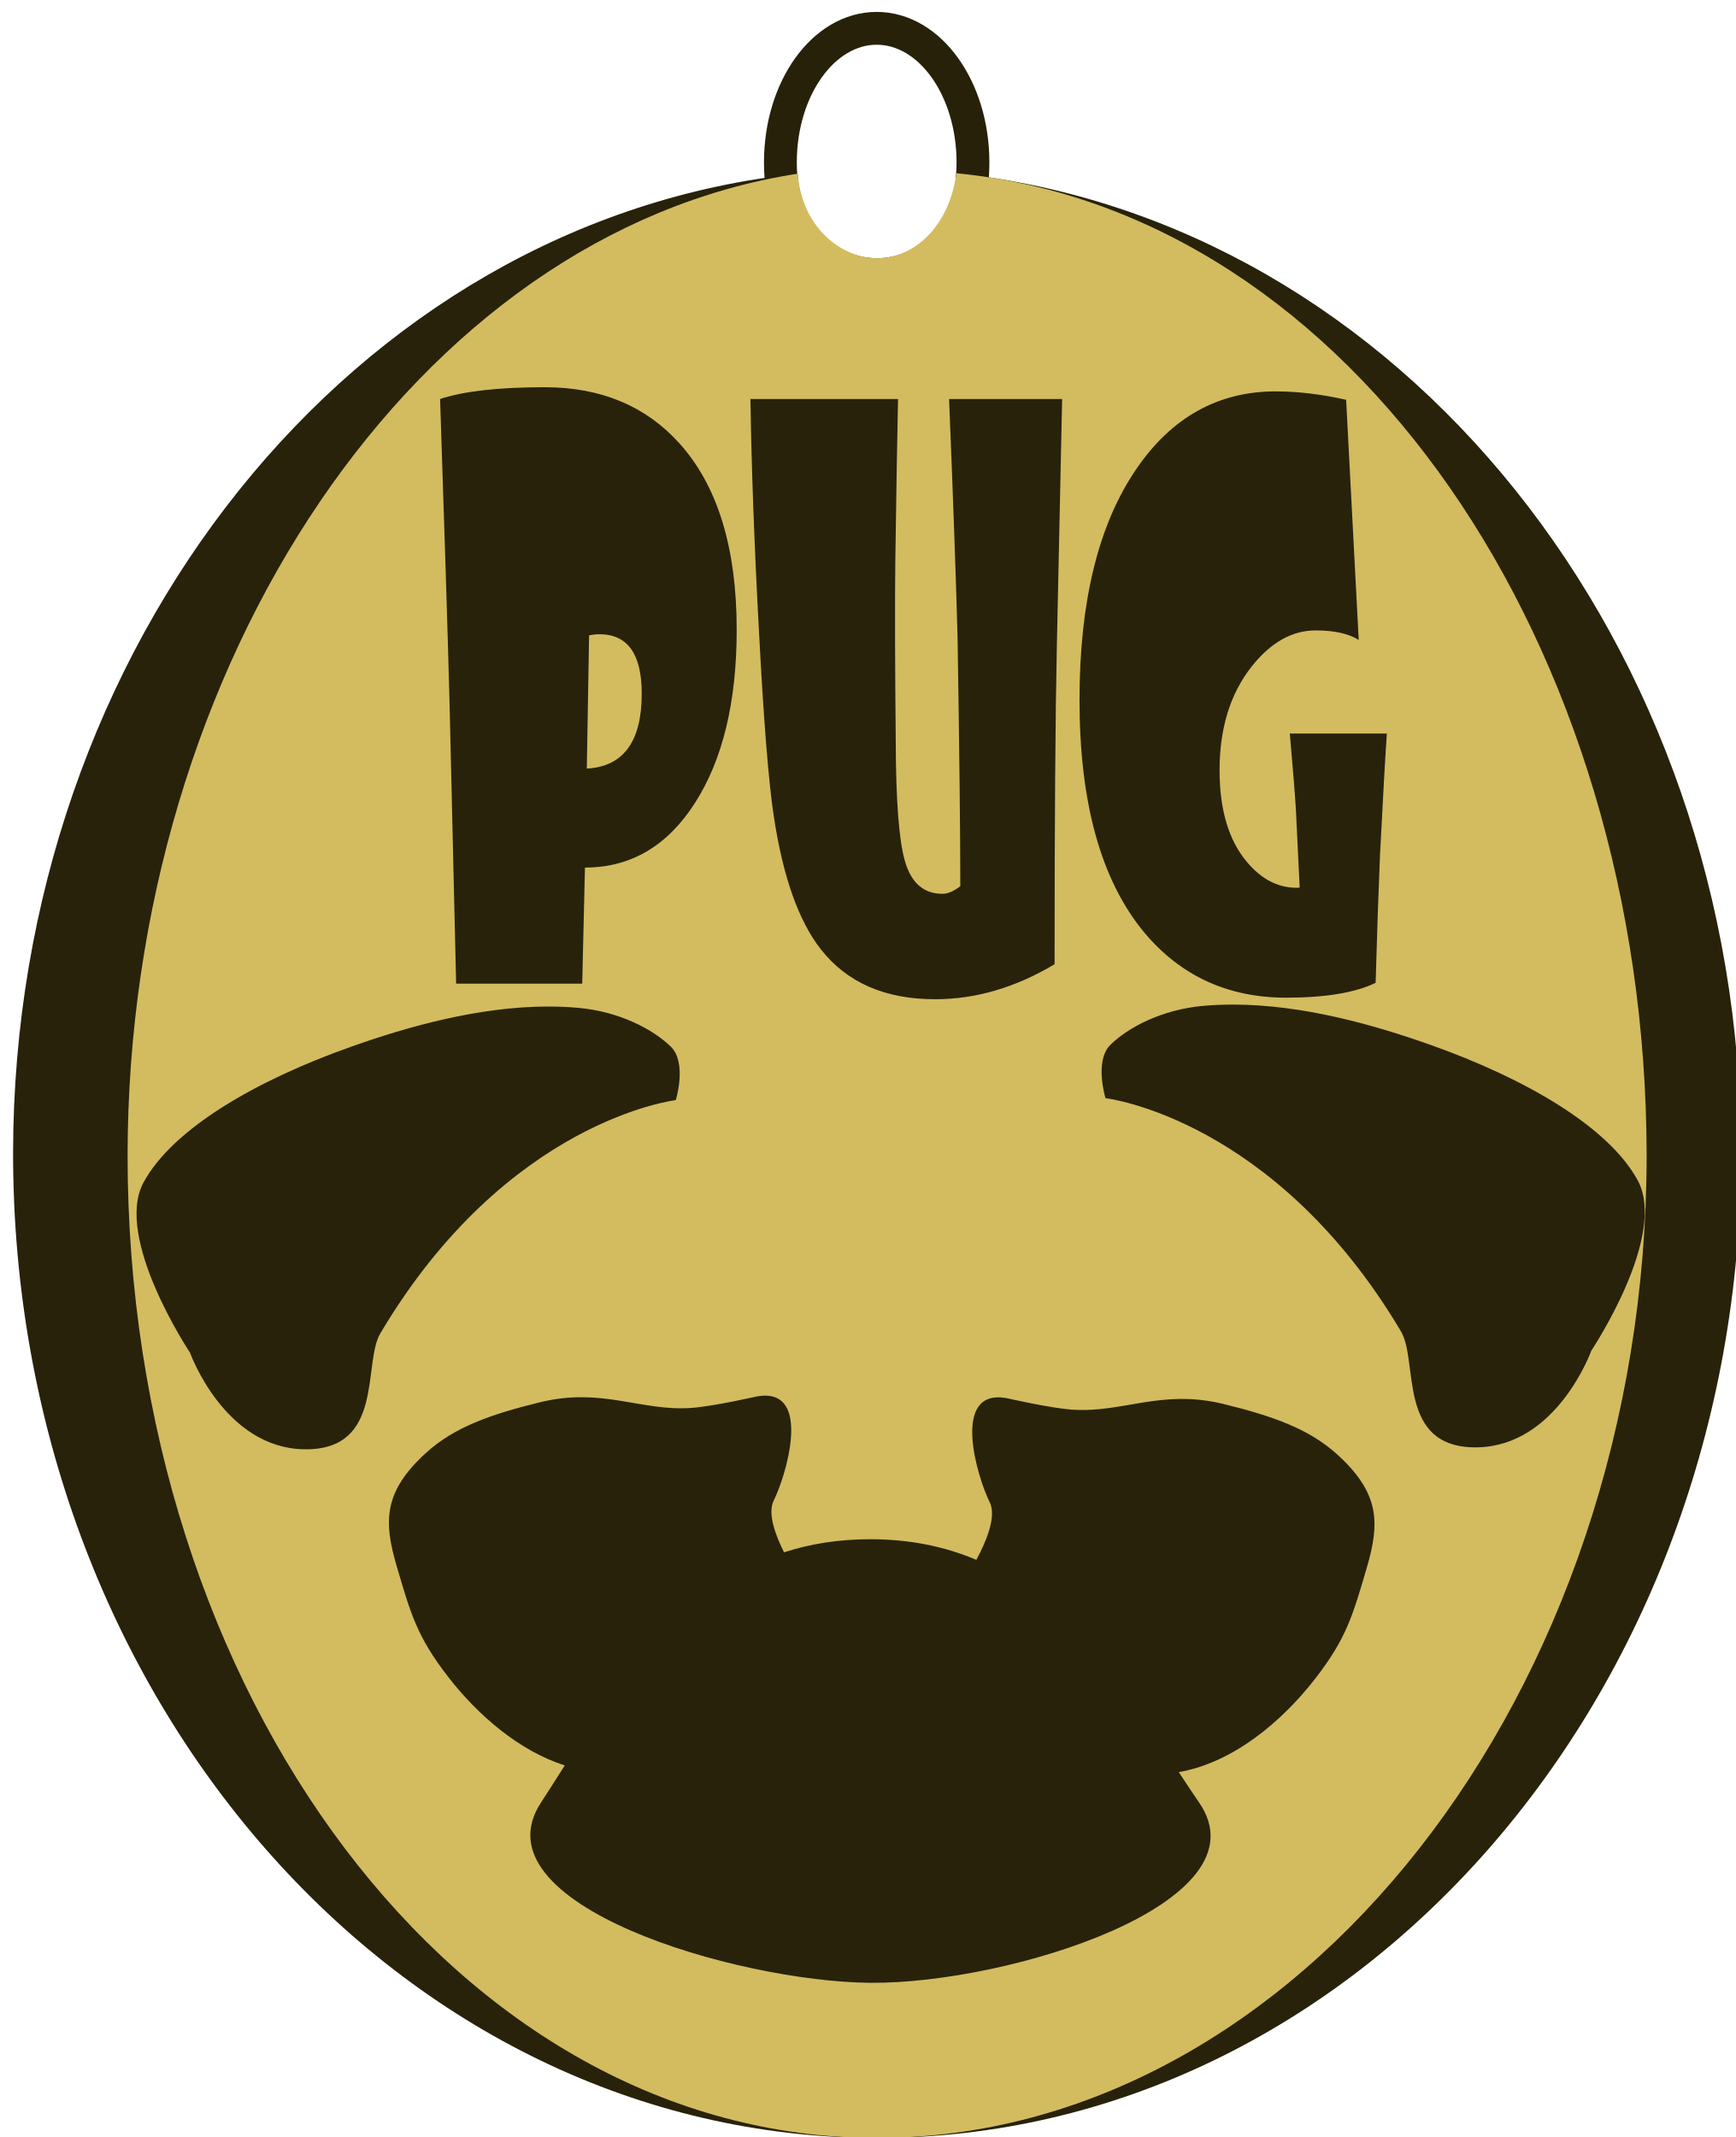
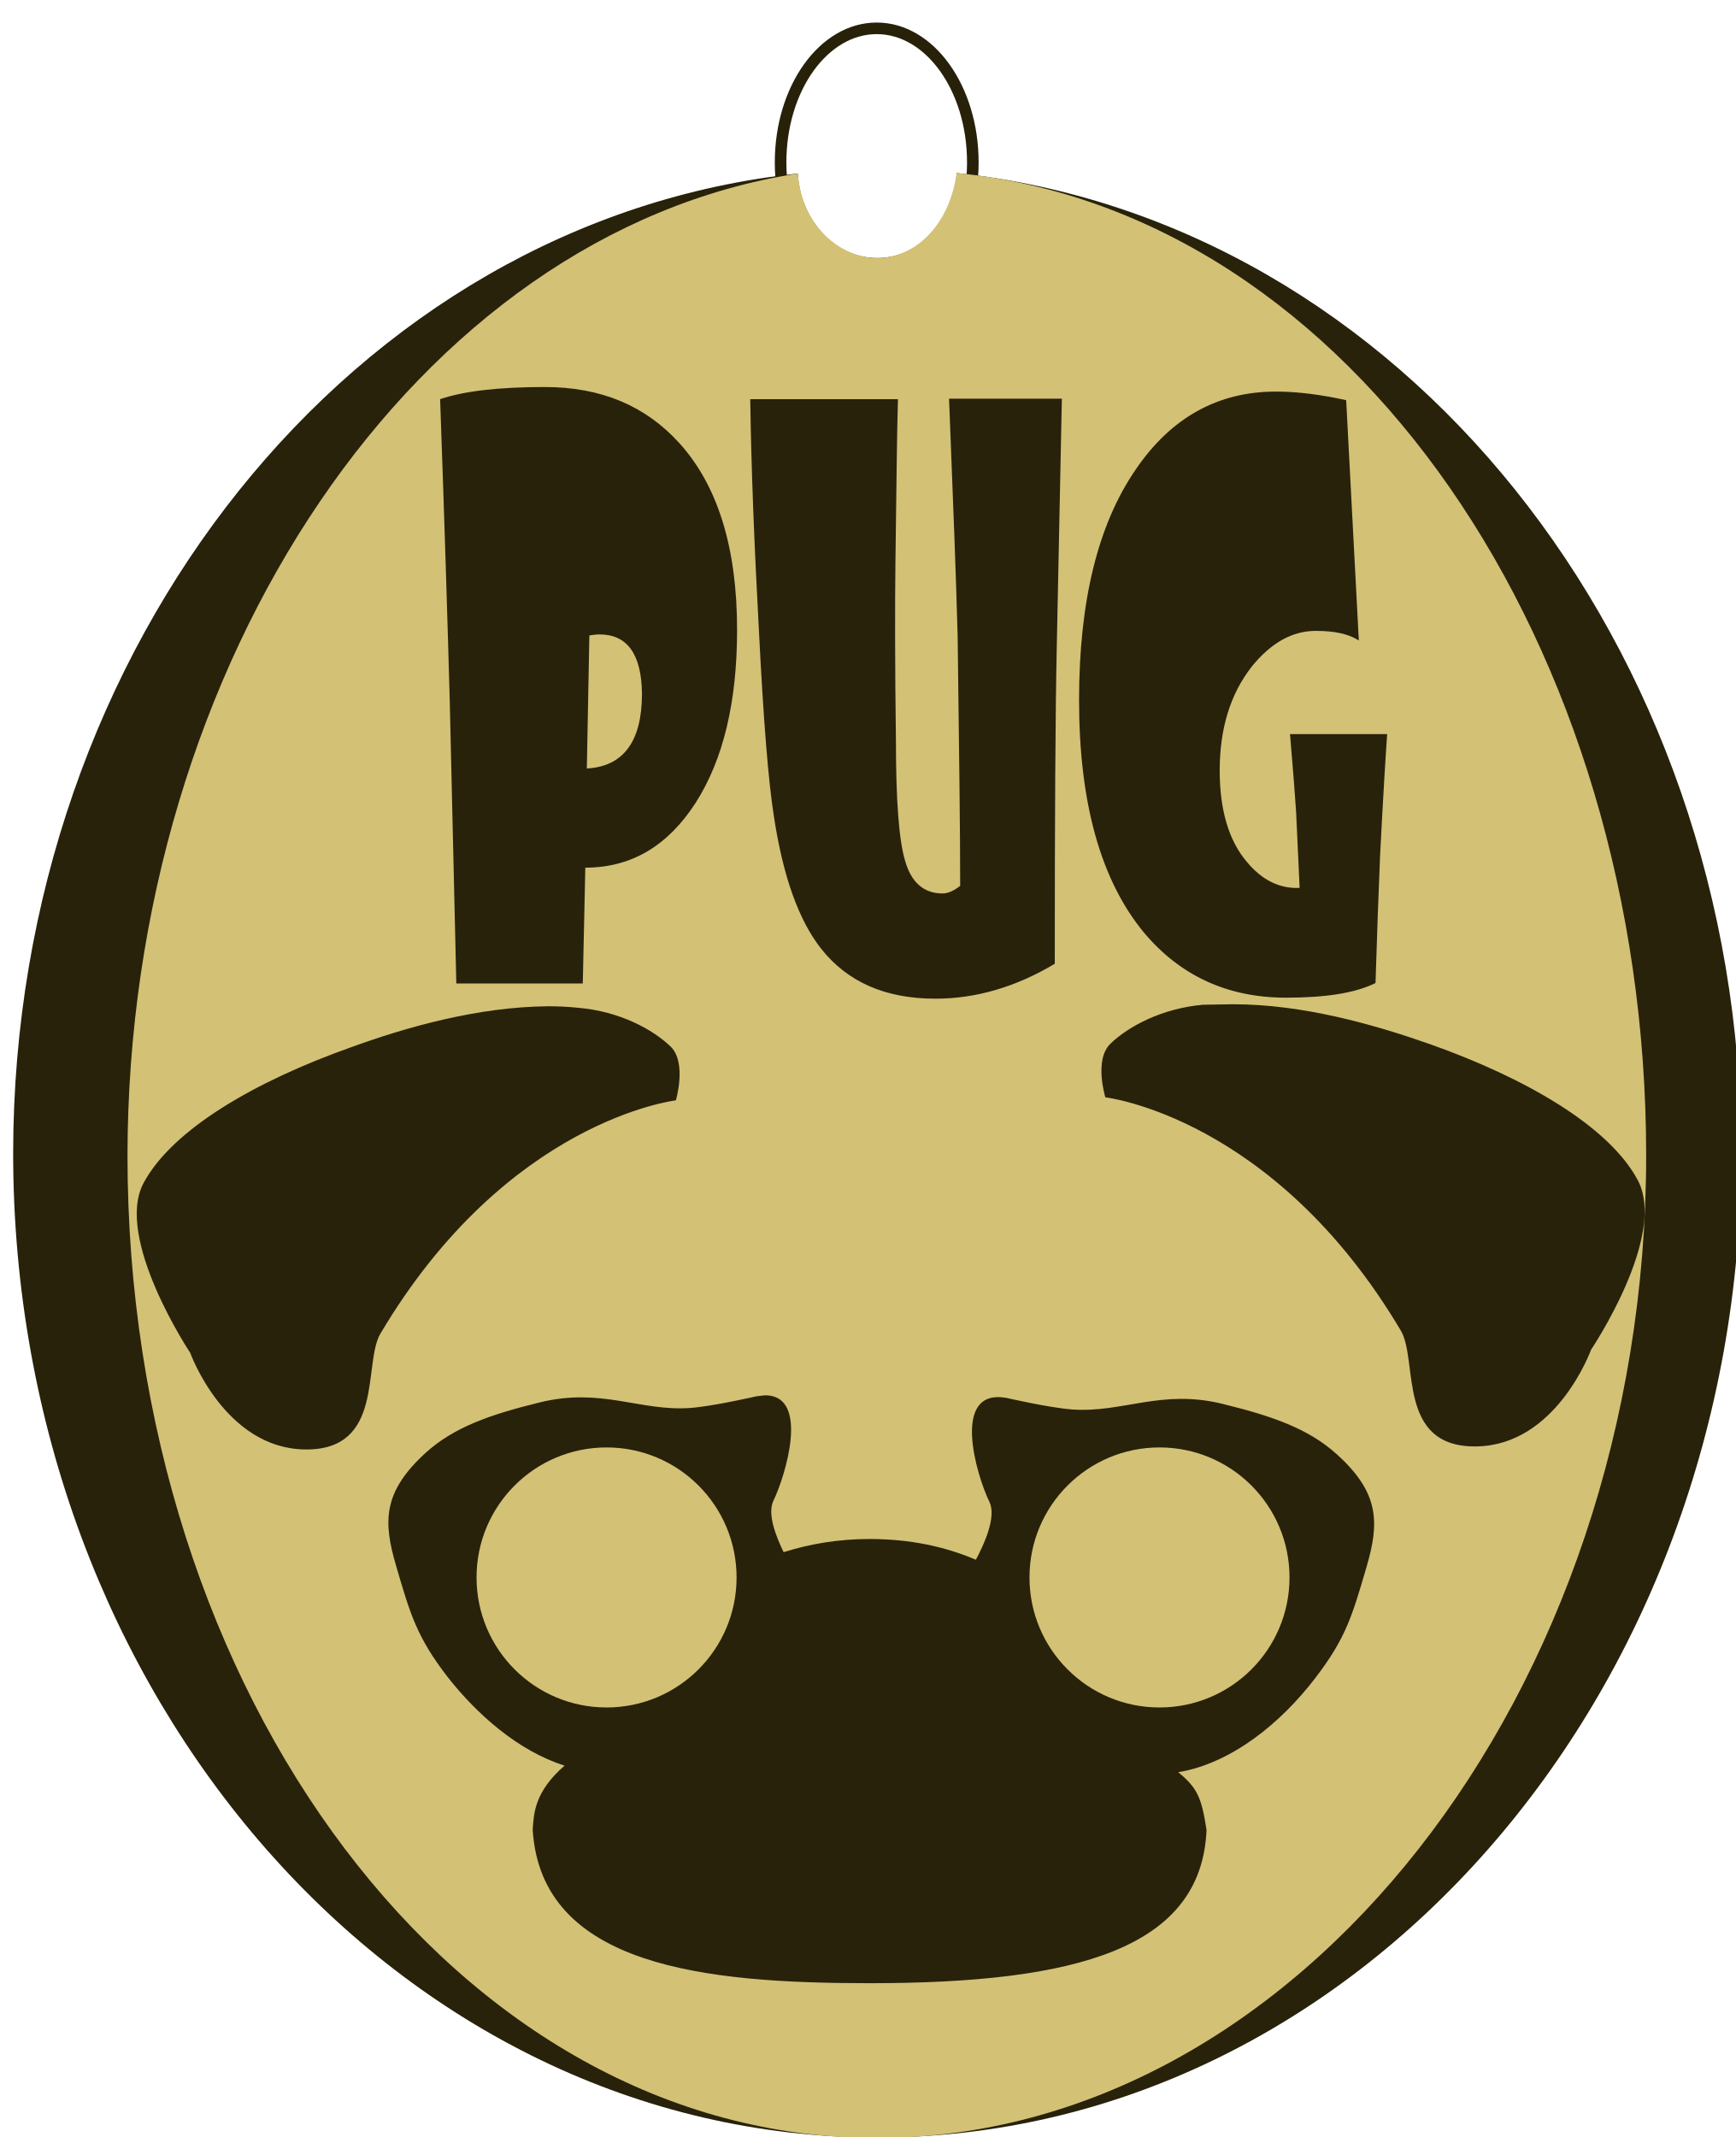
- <svg xmlns="http://www.w3.org/2000/svg" width="121mm" height="149mm" viewBox="0 0 121 149" version="1.1" id="svg1675">
-   <defs id="defs1669">
-     <clipPath clipPathUnits="userSpaceOnUse" id="clipPath2809-2">
-       <g id="use2811-2">
-         <ellipse ry="5.73" rx="4.113" cy="18.302" cx="49.573" id="ellipse2254" style="opacity:1;fill:none;fill-opacity:1;stroke:#27210a;stroke-width:1.402;stroke-miterlimit:4;stroke-dasharray:none;stroke-opacity:1" />
-         <path d="m 16.833,35.021 c 0.541,0.022 1.083,0.024 1.624,0.031 1.182,0.014 2.364,0.014 3.546,0.009 0.84,-0.003 1.679,-0.013 2.518,-0.022 0.452,-0.005 0.904,-0.006 1.356,-0.006 0.475,0.002 0.95,0.002 1.425,0.002 0.491,-0.005 0.98,-0.002 1.47,0.032 0.49,0.041 0.982,0.058 1.474,0.069 0.583,0.01 1.165,0.012 1.748,0.013 0.667,0.002 1.335,0.002 2.002,-0.002 0.402,-0.003 0.804,-0.009 1.206,-0.013 0.274,-0.002 0.548,5.36e-4 0.822,3.27e-4 0.298,-2.41e-4 0.595,5.35e-4 0.893,0.002 0.368,0.002 0.737,0.002 1.105,0.002 0.348,0.005 0.695,0.003 1.041,-0.032 0.116,-0.012 0.23,-0.023 0.341,-0.058 0,0 -0.413,0.317 -0.413,0.317 v 0 c -0.109,0.024 -0.22,0.032 -0.332,0.04 -0.344,0.025 -0.688,0.023 -1.032,0.02 -0.371,1.01e-4 -0.741,5.35e-4 -1.112,0.002 -0.299,0.001 -0.598,0.002 -0.897,0.002 -0.274,-4.39e-4 -0.549,0.002 -0.823,3.27e-4 -0.391,-0.004 -0.781,-0.01 -1.172,-0.012 -0.667,-0.004 -1.333,-0.003 -2,-4.66e-4 -0.588,0.001 -1.175,0.004 -1.763,-0.004 -0.493,-0.009 -0.985,-0.03 -1.477,-0.069 -0.489,-0.032 -0.978,-0.034 -1.468,-0.029 -0.477,2.7e-5 -0.954,3.11e-4 -1.431,0.002 -0.447,5.36e-4 -0.893,-4.39e-4 -1.34,-0.006 -0.819,-0.008 -1.639,-0.019 -2.459,-0.022 -1.191,-0.004 -2.382,-0.004 -3.573,0.009 -0.57,0.007 -1.14,0.01 -1.709,0.031 0,0 0.426,-0.31 0.426,-0.31 z" id="path2256" style="opacity:0;stroke-width:0.142" />
-         <path id="path2258" d="M 52.982,18.762 A 3.4,3.825 0 0 1 49.59,22.394 3.4,3.825 0 0 1 46.196,18.782 36.908,42.058 0 0 0 12.682,60.627 36.908,42.058 0 0 0 49.59,102.685 36.908,42.058 0 0 0 86.498,60.627 36.908,42.058 0 0 0 52.982,18.762 Z" style="opacity:1;fill:#28220b;fill-opacity:0.995;stroke:none;stroke-width:2.122;stroke-miterlimit:4;stroke-dasharray:none;stroke-opacity:1" />
-         <path style="opacity:1;fill:#d3bc5f;fill-opacity:1;stroke:none;stroke-width:1.816;stroke-miterlimit:4;stroke-dasharray:none;stroke-opacity:1" d="m 52.982,18.762 c -0.324,2.309 -1.829,3.631 -3.392,3.632 -1.499,-0.002 -3.2,-1.279 -3.394,-3.612 C 29.912,21.303 17.594,39.656 17.573,60.717 17.573,83.726 31.671,102.686 49.59,102.685 67.508,102.685 82.463,83.726 82.463,60.717 82.447,38.945 69.888,20.41 52.982,18.762 Z m -17.59,9.14 c 2.392,0 4.308,0.796 5.748,2.39 1.636,1.81 2.454,4.466 2.454,7.966 0,3.078 -0.593,5.543 -1.779,7.397 -1.18,1.843 -2.747,2.765 -4.703,2.765 l -0.117,4.959 H 31.608 L 31.324,41.265 c -0.085,-3.121 -0.219,-7.408 -0.401,-12.86 1.017,-0.336 2.506,-0.504 4.468,-0.504 z m 31.234,0.179 c 0.932,0 1.933,0.119 3.001,0.358 l 0.537,10.259 c -0.43,-0.271 -1.042,-0.407 -1.838,-0.407 -1.01,0 -1.923,0.515 -2.737,1.545 -0.912,1.16 -1.368,2.633 -1.368,4.422 0,1.691 0.388,2.997 1.163,3.919 0.652,0.78 1.404,1.149 2.258,1.105 L 67.486,46.013 c -0.039,-0.672 -0.127,-1.778 -0.264,-3.317 h 4.145 c -0.065,0.921 -0.164,2.661 -0.294,5.219 -0.065,1.528 -0.127,3.338 -0.186,5.43 -0.873,0.423 -2.147,0.634 -3.822,0.634 -2.49,0 -4.514,-0.932 -6.071,-2.796 -1.838,-2.222 -2.756,-5.528 -2.756,-9.917 0,-4.205 0.805,-7.489 2.415,-9.852 1.512,-2.222 3.503,-3.333 5.973,-3.333 z m -22.446,0.325 h 6.306 c -0.033,1.431 -0.072,3.761 -0.118,6.991 -0.02,1.799 -0.013,4.352 0.02,7.657 0.006,2.515 0.138,4.211 0.392,5.089 0.267,0.932 0.801,1.398 1.603,1.398 0.228,0 0.482,-0.109 0.763,-0.325 0,-2.233 -0.04,-5.782 -0.118,-10.649 -0.065,-2.439 -0.185,-5.826 -0.361,-10.161 h 4.829 l -0.225,10.519 c -0.065,3.002 -0.097,7.543 -0.097,13.624 -1.668,0.997 -3.369,1.496 -5.103,1.496 -2.138,0 -3.764,-0.71 -4.879,-2.13 -0.945,-1.203 -1.612,-3.078 -2.003,-5.625 -0.228,-1.463 -0.443,-4.14 -0.645,-8.031 -0.196,-3.598 -0.316,-6.883 -0.362,-9.853 z m -6.452,10.048 c -0.143,0 -0.29,0.016 -0.44,0.049 l -0.098,5.69 c 1.564,-0.087 2.346,-1.154 2.346,-3.203 0,-1.691 -0.603,-2.536 -1.809,-2.536 z m 27.072,15.82 c 2.994,0.003 6.035,0.872 8.42,1.717 4.08,1.446 7.623,3.509 8.865,5.795 1.287,2.37 -1.982,7.268 -1.982,7.268 0,0 -1.465,4.094 -4.902,4.133 -3.422,0.038 -2.469,-3.669 -3.23,-4.952 -5.42,-9.132 -12.621,-9.963 -12.621,-9.963 0,0 -0.493,-1.59 0.209,-2.28 0.755,-0.742 2.2,-1.507 3.963,-1.663 0.424,-0.038 0.851,-0.055 1.278,-0.054 z m -29.259,0.084 c 0.428,-4.07e-4 0.855,0.017 1.278,0.054 1.763,0.156 3.207,0.921 3.963,1.663 0.702,0.69 0.209,2.28 0.209,2.28 0,0 -7.201,0.831 -12.621,9.963 -0.762,1.283 0.192,4.99 -3.23,4.952 -3.436,-0.038 -4.902,-4.133 -4.902,-4.133 0,0 -3.269,-4.898 -1.982,-7.268 1.241,-2.286 4.785,-4.349 8.865,-5.795 2.386,-0.845 5.426,-1.714 8.42,-1.717 z m 9.33,16.621 c 1.828,0.073 0.829,3.422 0.302,4.486 -0.278,0.562 0.108,1.539 0.442,2.205 1.102,-0.355 2.318,-0.558 3.676,-0.558 1.733,0 3.225,0.324 4.539,0.88 0.349,-0.642 0.891,-1.814 0.574,-2.454 -0.562,-1.135 -1.661,-4.869 0.707,-4.455 -3e-6,0 1.874,0.43 2.829,0.495 2.14,0.144 3.8,-0.888 6.428,-0.247 2.109,0.514 3.678,1.066 4.885,2.165 1.815,1.653 1.814,2.92 1.26,4.814 -0.604,2.065 -0.876,3.037 -2.204,4.752 -1.435,1.853 -3.532,3.601 -5.833,3.997 0.29,0.442 0.581,0.88 0.874,1.307 2.935,4.276 -8.14,7.747 -14.06,7.693 -5.737,-0.052 -16.893,-3.357 -14.061,-7.693 0.338,-0.517 0.677,-1.054 1.019,-1.592 -1.963,-0.625 -3.727,-2.162 -4.983,-3.784 -1.328,-1.715 -1.6,-2.688 -2.204,-4.753 -0.554,-1.894 -0.555,-3.161 1.26,-4.813 1.208,-1.1 2.776,-1.652 4.885,-2.165 2.628,-0.64 4.29,0.391 6.429,0.247 0.955,-0.065 2.828,-0.494 2.828,-0.494 0.148,-0.026 0.283,-0.036 0.405,-0.031 z" id="path2260" />
-         <path style="opacity:0;fill:#ff8dff;fill-opacity:1;stroke:#000000;stroke-width:0.122px;stroke-linecap:butt;stroke-linejoin:miter;stroke-opacity:1" d="M 35.576,87.058 48.629,75.53 61.949,87.058 48.718,92.478 Z" id="path2262" />
-         <rect style="opacity:0;fill:#ff8dff;fill-opacity:1;stroke-width:0.122" id="rect2264" width="59.021" height="11.132" x="19.7" y="70.727" />
-         <rect y="70.727" x="19.7" height="11.132" width="59.021" id="rect2266" style="opacity:0;fill:#ff8dff;fill-opacity:1;stroke-width:0.122" />
-       </g>
-     </clipPath>
-   </defs>
-   <g id="layer1" transform="translate(0,-148)">
-     <g id="g2280" transform="translate(-25.4,107.95)">
-       <ellipse style="opacity:1;fill:none;fill-opacity:1;stroke:#27210a;stroke-width:2.289;stroke-miterlimit:4;stroke-dasharray:none;stroke-opacity:1" id="path1309" cx="86.529" cy="51.378" rx="6.714" ry="9.353" />
-       <path style="opacity:1;fill:#28220b;fill-opacity:0.995;stroke:none;stroke-width:3.463;stroke-miterlimit:4;stroke-dasharray:none;stroke-opacity:1" d="M 92.093,52.129 A 5.551,6.244 0 0 1 86.556,58.058 5.551,6.244 0 0 1 81.017,52.162 60.245,68.652 0 0 0 26.312,120.465 60.245,68.652 0 0 0 86.556,189.117 60.245,68.652 0 0 0 146.802,120.465 60.245,68.652 0 0 0 92.093,52.129 Z" id="path1107" />
-       <path id="path5399" d="m 92.093,52.129 c -0.529,3.768 -2.986,5.927 -5.536,5.929 -2.446,-0.004 -5.224,-2.088 -5.54,-5.896 -26.58,4.115 -46.688,34.072 -46.721,68.45 2.06e-4,37.558 23.012,68.505 52.261,68.505 29.248,-4.5e-4 53.658,-30.947 53.659,-68.505 C 140.19,85.074 119.689,54.819 92.093,52.129 Z M 63.38,67.048 c 3.904,0 7.032,1.3 9.383,3.901 2.67,2.954 4.005,7.289 4.005,13.004 0,5.024 -0.968,9.048 -2.904,12.074 -1.926,3.008 -4.484,4.513 -7.676,4.513 l -0.191,8.094 H 57.205 L 56.742,88.861 c -0.138,-5.095 -0.357,-12.092 -0.655,-20.991 1.66,-0.548 4.091,-0.822 7.293,-0.822 z m 50.984,0.292 c 1.521,0 3.154,0.195 4.899,0.584 l 0.877,16.745 c -0.702,-0.442 -1.702,-0.664 -3,-0.664 -1.649,0 -3.138,0.841 -4.468,2.521 -1.489,1.893 -2.234,4.298 -2.234,7.217 0,2.76 0.633,4.892 1.899,6.396 1.064,1.274 2.293,1.875 3.686,1.804 l -0.256,-5.334 c -0.064,-1.097 -0.208,-2.902 -0.431,-5.414 h 6.767 c -0.106,1.504 -0.267,4.344 -0.48,8.519 -0.106,2.495 -0.207,5.449 -0.303,8.863 -1.426,0.69 -3.505,1.035 -6.239,1.035 -4.064,0 -7.368,-1.522 -9.91,-4.564 -3,-3.627 -4.499,-9.023 -4.499,-16.188 0,-6.864 1.314,-12.224 3.942,-16.081 2.468,-3.627 5.717,-5.441 9.749,-5.441 z m -36.638,0.53 h 10.293 c -0.053,2.335 -0.118,6.139 -0.192,11.412 -0.032,2.937 -0.021,7.103 0.032,12.499 0.011,4.104 0.224,6.873 0.639,8.306 0.436,1.521 1.308,2.283 2.617,2.283 0.372,0 0.788,-0.177 1.245,-0.531 0,-3.644 -0.065,-9.439 -0.192,-17.382 -0.106,-3.981 -0.302,-9.509 -0.59,-16.586 h 7.883 l -0.368,17.17 c -0.106,4.901 -0.159,12.313 -0.159,22.238 -2.723,1.628 -5.5,2.442 -8.33,2.442 -3.489,0 -6.144,-1.159 -7.964,-3.477 -1.543,-1.964 -2.632,-5.024 -3.27,-9.182 -0.372,-2.388 -0.724,-6.758 -1.054,-13.109 -0.319,-5.874 -0.516,-11.235 -0.59,-16.082 z m -10.532,16.401 c -0.234,0 -0.473,0.027 -0.718,0.08 l -0.159,9.288 c 2.553,-0.142 3.83,-1.884 3.83,-5.228 0,-2.76 -0.984,-4.14 -2.952,-4.14 z M 111.383,110.093 c 4.888,0.005 9.85,1.423 13.744,2.803 6.659,2.36 12.444,5.728 14.47,9.459 2.101,3.868 -3.235,11.864 -3.235,11.864 0,0 -2.392,6.683 -8.001,6.746 -5.586,0.062 -4.029,-5.988 -5.273,-8.083 -8.848,-14.907 -20.602,-16.263 -20.602,-16.263 0,0 -0.805,-2.596 0.342,-3.722 1.233,-1.211 3.591,-2.459 6.468,-2.714 0.692,-0.061 1.389,-0.089 2.087,-0.089 z m -47.759,0.137 c 0.698,-6.7e-4 1.395,0.028 2.087,0.089 2.877,0.255 5.235,1.503 6.468,2.714 1.146,1.127 0.342,3.722 0.342,3.722 0,0 -11.754,1.356 -20.602,16.263 -1.243,2.095 0.313,8.145 -5.273,8.083 -5.609,-0.062 -8.001,-6.746 -8.001,-6.746 0,0 -5.335,-7.996 -3.235,-11.864 2.026,-3.731 7.81,-7.099 14.47,-9.459 3.894,-1.38 8.857,-2.798 13.744,-2.803 z M 78.853,137.361 c 2.985,0.119 1.353,5.586 0.493,7.322 -0.454,0.917 0.176,2.513 0.722,3.599 1.799,-0.58 3.783,-0.911 6.001,-0.911 2.829,0 5.264,0.529 7.409,1.437 0.57,-1.048 1.455,-2.961 0.937,-4.006 -0.917,-1.852 -2.711,-7.948 1.155,-7.272 -5e-6,0 3.058,0.703 4.617,0.808 3.492,0.236 6.203,-1.449 10.492,-0.404 3.443,0.839 6.003,1.739 7.975,3.535 2.962,2.698 2.962,4.767 2.057,7.859 -0.986,3.37 -1.43,4.957 -3.598,7.756 -2.342,3.025 -5.765,5.878 -9.521,6.524 0.474,0.721 0.948,1.436 1.426,2.133 4.792,6.979 -13.287,12.646 -22.95,12.558 -9.365,-0.086 -27.575,-5.48 -22.951,-12.558 0.551,-0.844 1.105,-1.721 1.663,-2.599 -3.204,-1.021 -6.083,-3.53 -8.133,-6.177 -2.168,-2.799 -2.612,-4.388 -3.598,-7.758 -0.904,-3.092 -0.905,-5.159 2.056,-7.857 1.971,-1.795 4.532,-2.696 7.975,-3.535 4.289,-1.045 7.002,0.639 10.494,0.403 1.559,-0.105 4.617,-0.807 4.617,-0.807 0.242,-0.042 0.461,-0.059 0.66,-0.051 z" style="opacity:1;fill:#d3bc5f;fill-opacity:1;stroke:none;stroke-width:2.964;stroke-miterlimit:4;stroke-dasharray:none;stroke-opacity:1" />
-     </g>
-   </g>
+ <svg xmlns="http://www.w3.org/2000/svg" version="1.1" id="svg1675" x="0px" y="0px" viewBox="0 0 343 422.4" style="enable-background:new 0 0 343 422.4;" xml:space="preserve">
+   <style type="text/css">
+ 	.st0{fill:none;stroke:#27210A;stroke-width:2.289;}
+ 	.st1{fill:#28220B;fill-opacity:0.995;}
+ 	.st2{fill:#D3C176;}
+ 	.st3{fill:#28220B;}
+ </style>
+   <ellipse id="path1309" class="st0" cx="173.3" cy="32.1" rx="19" ry="26.5" />
+   <path id="path1107" class="st1" d="M189.1,34.2c-0.4,9.4-7.3,16.8-15.7,16.8  c-8.3,0-15.2-7.3-15.7-16.7C69.9,43.6,2.7,127.5,2.6,227.9c0,107.5,76.5,194.6,170.8,194.6c94.3,0,170.8-87.1,170.8-194.6  c0,0,0,0,0,0C344.1,127.4,276.9,43.5,189.1,34.2z" />
+   <path id="path5399" class="st2" d="  M189.1,34.2c-1.5,10.7-8.5,16.8-15.7,16.8c-6.9,0-14.8-5.9-15.7-16.7C82.3,46,25.3,130.9,25.2,228.4c0,106.5,65.2,194.2,148.1,194.2  c82.9,0,152.1-87.7,152.1-194.2C325.4,127.6,267.3,41.9,189.1,34.2z M107.7,76.5c11.1,0,19.9,3.7,26.6,11.1  c7.6,8.4,11.4,20.7,11.4,36.9c0,14.2-2.7,25.6-8.2,34.2c-5.5,8.5-12.7,12.8-21.8,12.8l-0.5,22.9H90.2l-1.3-56  c-0.4-14.4-1-34.3-1.9-59.5C91.7,77.3,98.6,76.5,107.7,76.5L107.7,76.5z M252.2,77.4c4.3,0,8.9,0.6,13.9,1.7l2.5,47.5  c-2-1.3-4.8-1.9-8.5-1.9c-4.7,0-8.9,2.4-12.7,7.1c-4.2,5.4-6.3,12.2-6.3,20.5c0,7.8,1.8,13.9,5.4,18.1c3,3.6,6.5,5.3,10.4,5.1  l-0.7-15.1c-0.2-3.1-0.6-8.2-1.2-15.3h19.2c-0.3,4.3-0.8,12.3-1.4,24.1c-0.3,7.1-0.6,15.4-0.9,25.1c-4,2-9.9,2.9-17.7,2.9  c-11.5,0-20.9-4.3-28.1-12.9c-8.5-10.3-12.8-25.6-12.8-45.9c0-19.5,3.7-34.7,11.2-45.6C231.5,82.5,240.8,77.4,252.2,77.4z   M148.3,78.9h29.2c-0.2,6.6-0.3,17.4-0.5,32.3c-0.1,8.3-0.1,20.1,0.1,35.4c0,11.6,0.6,19.5,1.8,23.5c1.2,4.3,3.7,6.5,7.4,6.5  c1.1,0,2.2-0.5,3.5-1.5c0-10.3-0.2-26.8-0.5-49.3c-0.3-11.3-0.9-27-1.7-47h22.3l-1,48.7c-0.3,13.9-0.4,34.9-0.4,63  c-7.7,4.6-15.6,6.9-23.6,6.9c-9.9,0-17.4-3.3-22.6-9.9c-4.4-5.6-7.5-14.2-9.3-26c-1.1-6.8-2.1-19.2-3-37.2  C149.1,107.8,148.5,92.6,148.3,78.9L148.3,78.9z M118.5,125.4c-0.7,0-1.3,0.1-2,0.2l-0.5,26.3c7.2-0.4,10.9-5.3,10.9-14.8  C126.8,129.3,124,125.4,118.5,125.4L118.5,125.4z M243.7,198.5c13.9,0,27.9,4,39,7.9c18.9,6.7,35.3,16.2,41,26.8  c6,11-9.2,33.6-9.2,33.6s-6.8,18.9-22.7,19.1c-15.8,0.2-11.4-17-14.9-22.9c-25.1-42.3-58.4-46.1-58.4-46.1s-2.3-7.4,1-10.6  c3.5-3.4,10.2-7,18.3-7.7C239.8,198.6,241.8,198.5,243.7,198.5L243.7,198.5z M108.4,198.9c2,0,4,0.1,5.9,0.3  c8.2,0.7,14.8,4.3,18.3,7.7c3.2,3.2,1,10.6,1,10.6s-33.3,3.8-58.4,46.1c-3.5,5.9,0.9,23.1-14.9,22.9c-15.9-0.2-22.7-19.1-22.7-19.1  s-15.1-22.7-9.2-33.6c5.7-10.6,22.1-20.1,41-26.8C80.4,203,94.5,199,108.4,198.9L108.4,198.9z M151.5,275.8  c8.5,0.3,3.8,15.8,1.4,20.8c-1.3,2.6,0.5,7.1,2,10.2c5.1-1.6,10.7-2.6,17-2.6c8,0,14.9,1.5,21,4.1c1.6-3,4.1-8.4,2.7-11.4  c-2.6-5.3-7.7-22.5,3.3-20.6c0,0,8.7,2,13.1,2.3c9.9,0.7,17.6-4.1,29.7-1.1c9.8,2.4,17,4.9,22.6,10c8.4,7.6,8.4,13.5,5.8,22.3  c-2.8,9.6-4.1,14.1-10.2,22c-6.6,8.6-16.3,16.7-27,18.5c3.8,3.1,4.6,5,5.6,11.4c-1,23.4-25.6,30.3-66.6,30.3  c-32.5,0-64.9-3.3-66.6-30.3c0.2-3.3,0.4-7.6,6.3-12.7c-9.1-2.9-17.2-10-23.1-17.5c-6.1-7.9-7.4-12.4-10.2-22  c-2.6-8.8-2.6-14.6,5.8-22.3c5.6-5.1,12.8-7.6,22.6-10c12.2-3,19.8,1.8,29.7,1.1c4.4-0.3,13.1-2.3,13.1-2.3  C150.3,275.9,151,275.8,151.5,275.8L151.5,275.8z" />
+   <path class="st3" d="M124.3,366.2" />
+   <circle class="st2" cx="119.9" cy="311.8" r="25.7" />
+   <circle class="st2" cx="229.2" cy="311.8" r="25.7" />
</svg>
